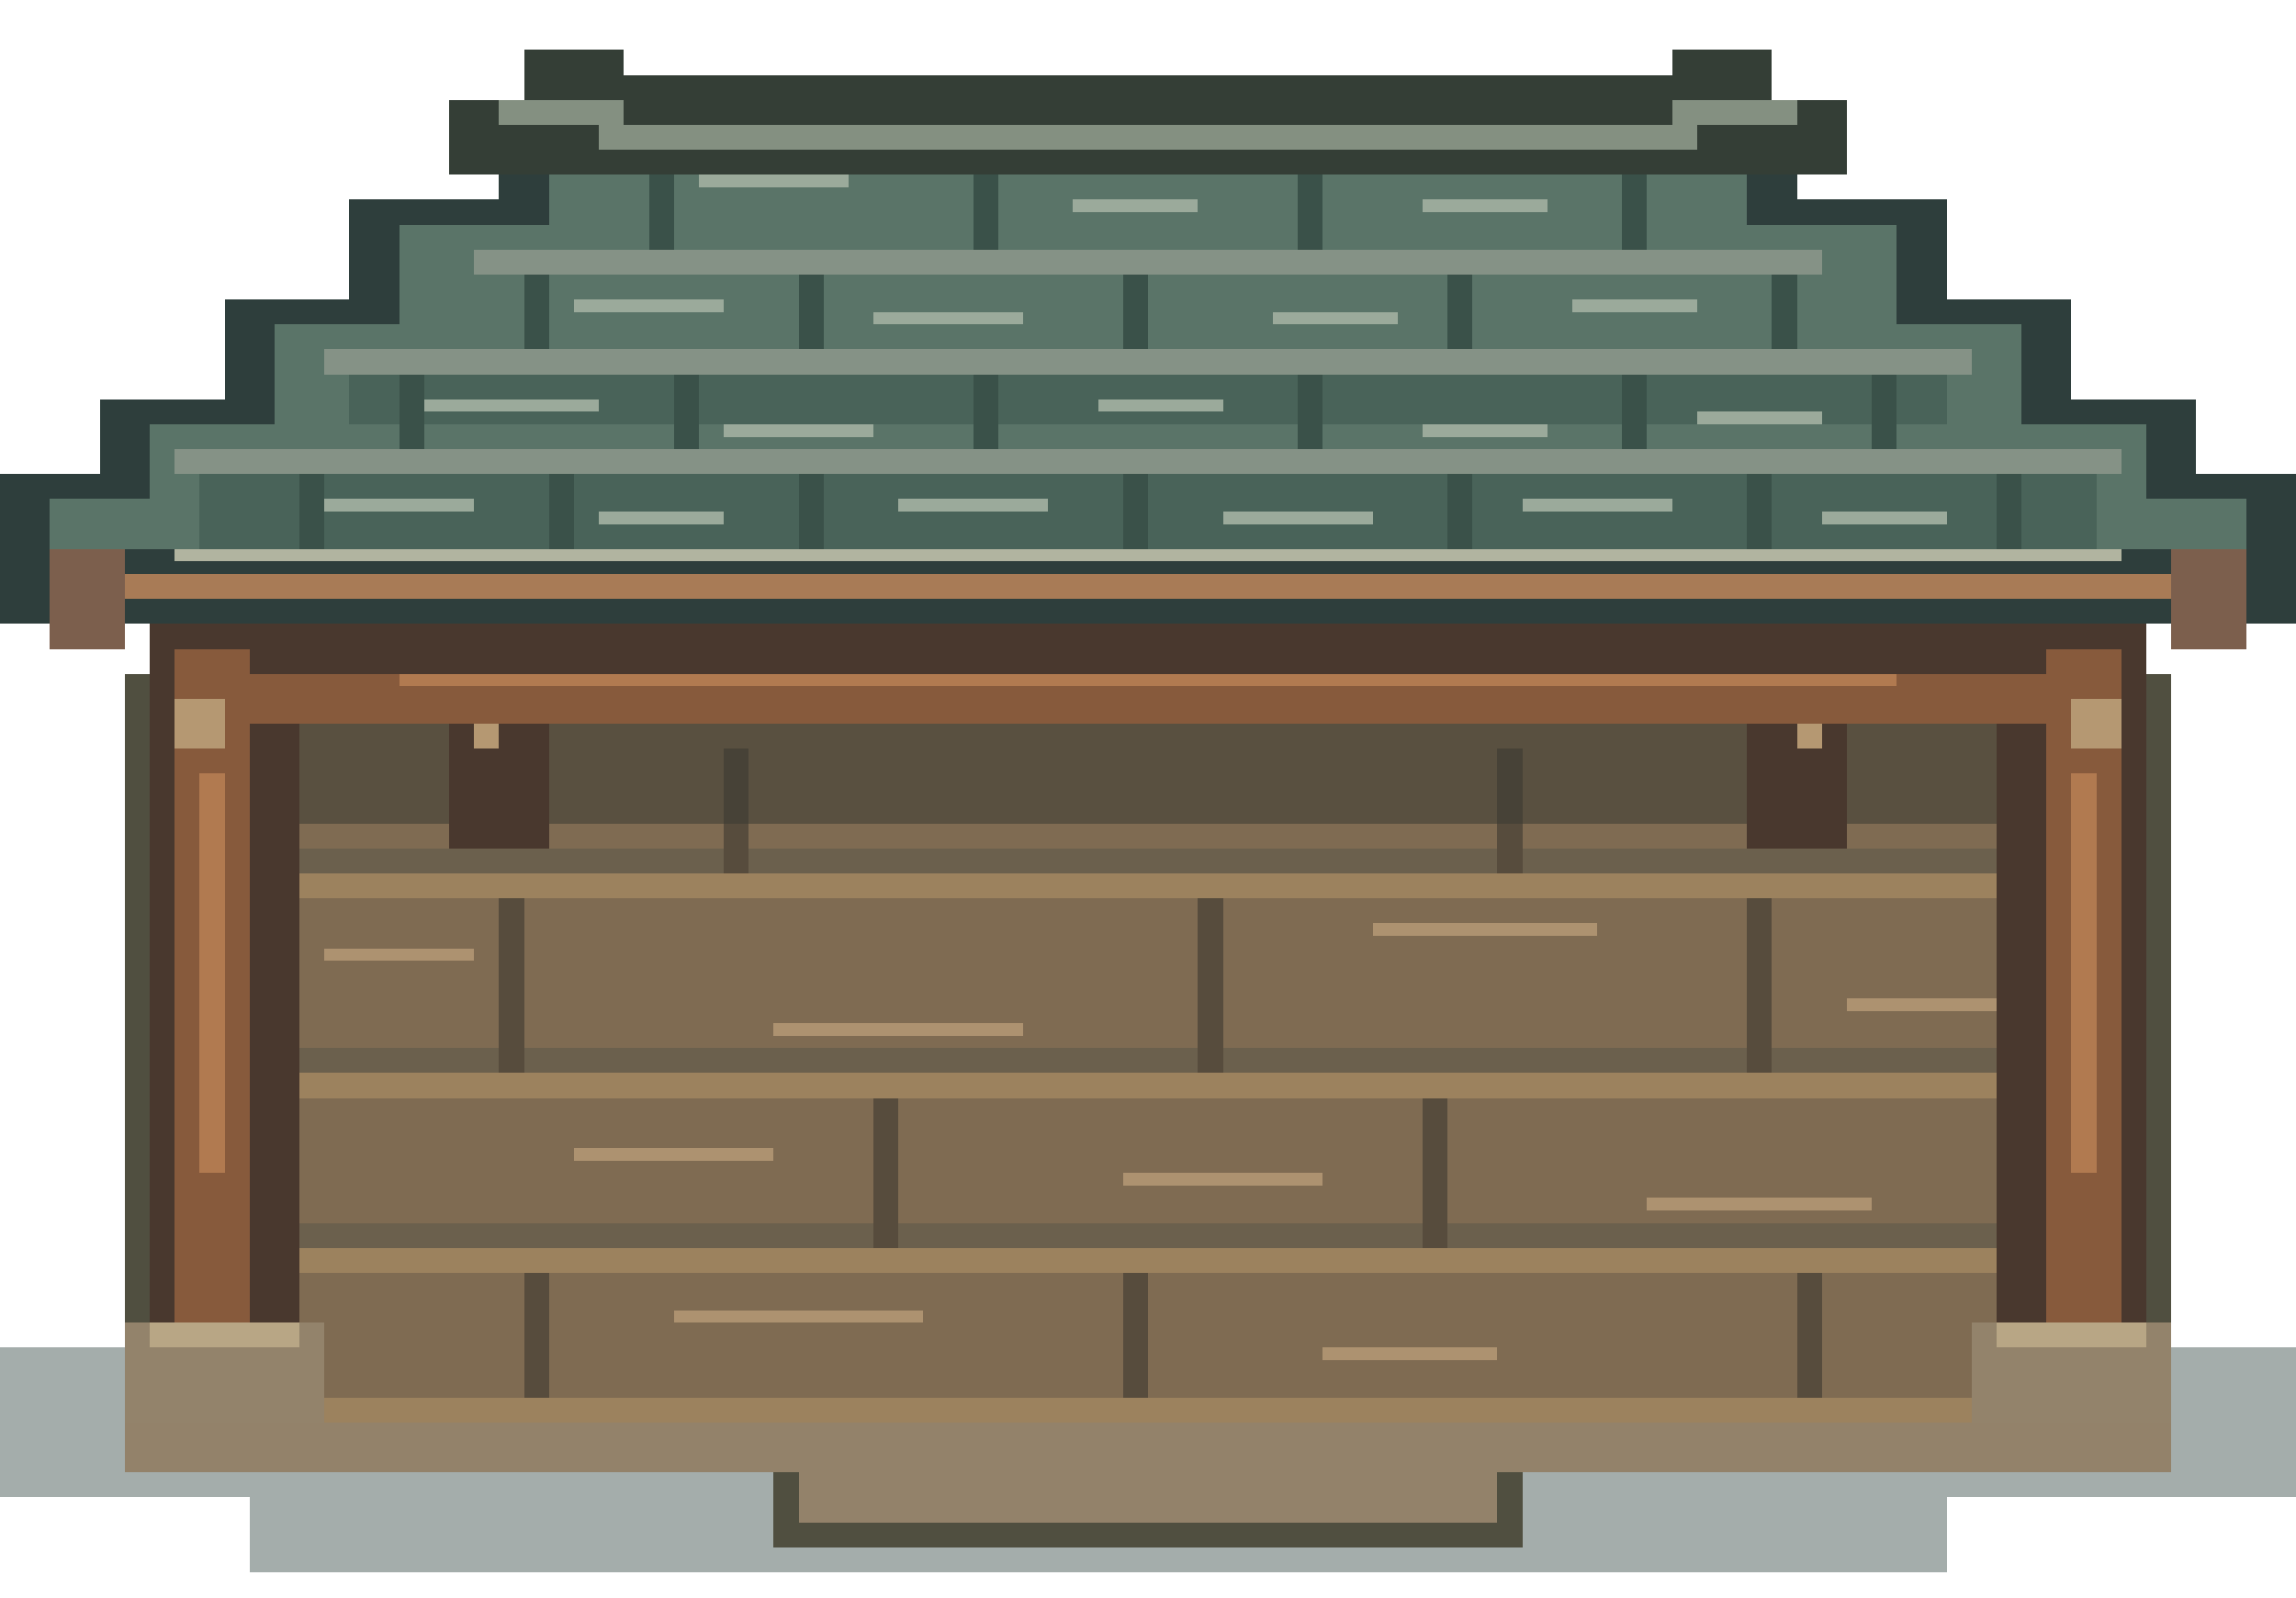
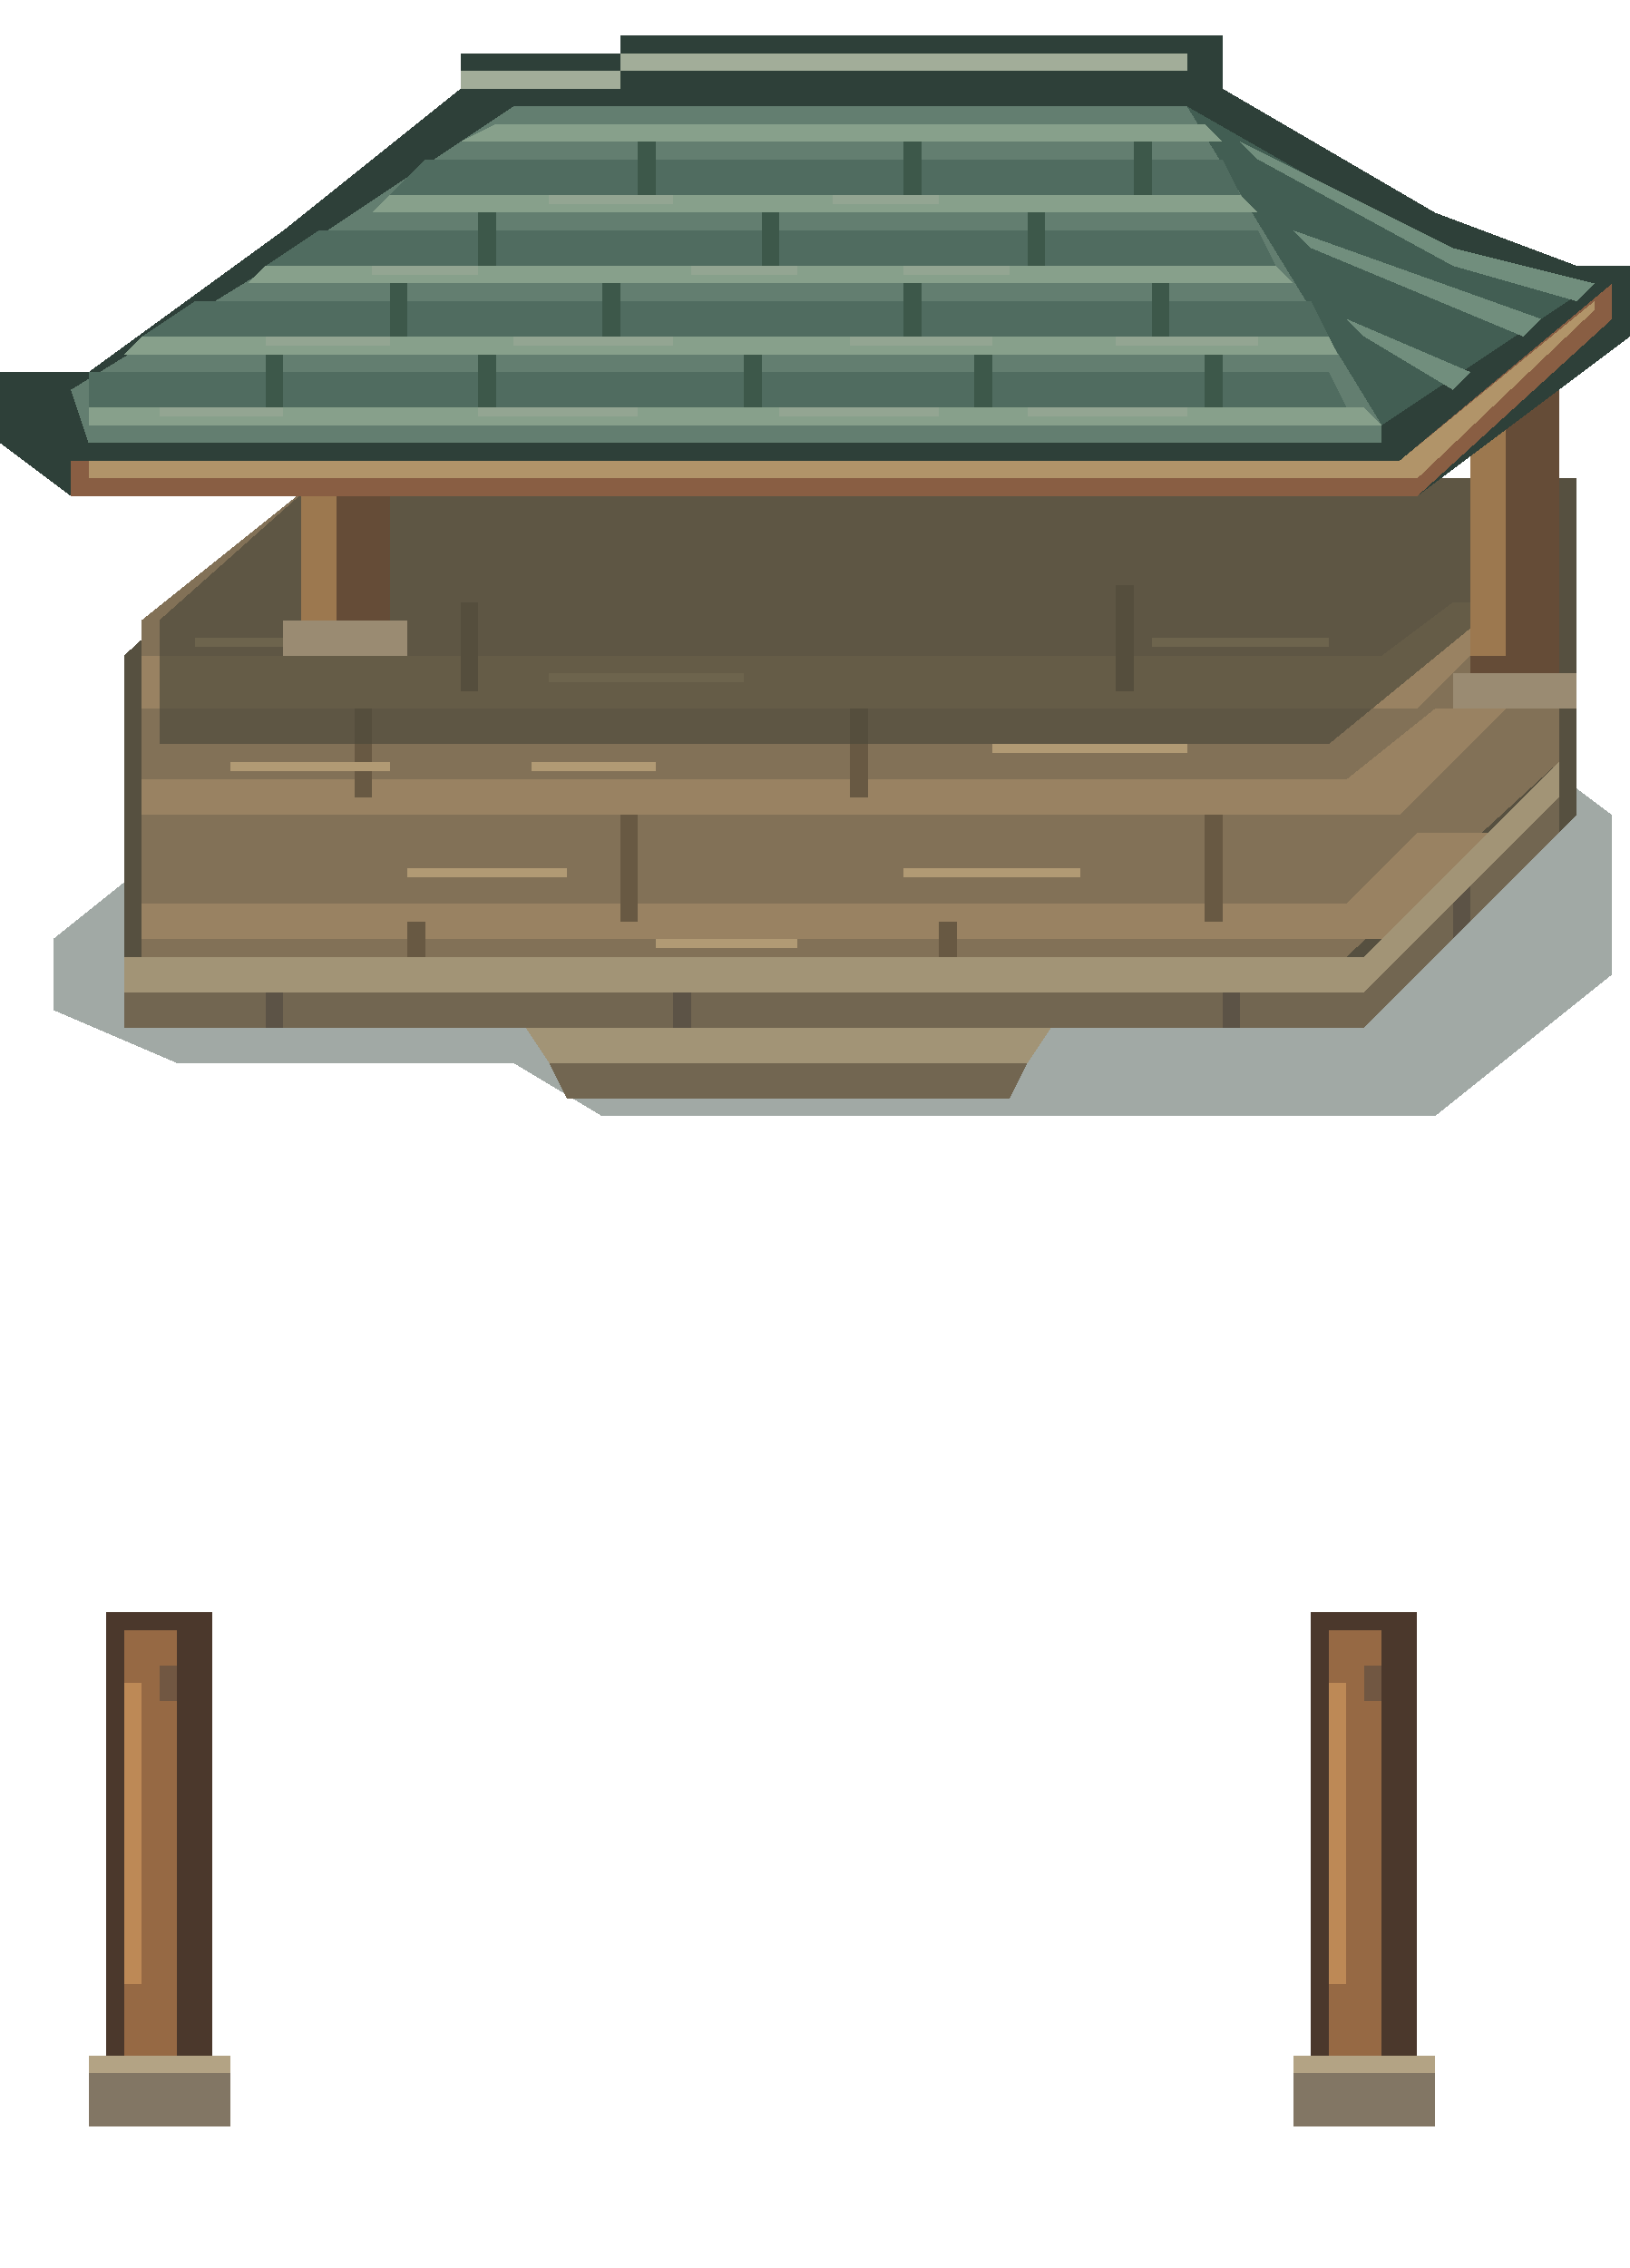
- <svg xmlns="http://www.w3.org/2000/svg" width="92" height="64" viewBox="0 0 92 64" shape-rendering="crispEdges">
-   <path fill="#273c37" fill-opacity=".42" d="M0 54h92v6H78v3H10v-3H0z" />
-   <path fill="#504f40" d="M5 27h82v32H61v3H31v-3H5z" />
-   <path fill="#93826a" d="M5 57h82v2H5zM32 59h28v2H32z" />
-   <path fill="#6b604d" d="M8 25h76v32H8z" />
-   <path fill="#7f6b52" d="M9 29h74v5H9zM9 36h74v6H9zM9 44h74v5H9zM9 51h74v5H9z" />
-   <path fill="#9c825e" d="M9 35h74v1H9zM9 43h74v1H9zM9 50h74v1H9zM9 56h74v1H9z" />
-   <path fill="#574c3d" d="M29 30h1v5h-1zM60 30h1v5h-1zM20 36h1v7h-1zM48 36h1v7h-1zM70 36h1v7h-1zM35 44h1v6h-1zM57 44h1v6h-1zM21 51h1v5h-1zM45 51h1v5h-1zM72 51h1v5h-1z" />
-   <path fill="#ad9270" d="M13 38h6v.5h-6zM31 41h10v.5H31zM55 37h9v.5h-9zM74 40h6v.5h-6zM23 46h8v.5h-8zM45 47h8v.5h-8zM66 48h9v.5h-9zM27 52.5h10v.5H27zM53 54h7v.5h-7z" />
-   <path fill="#3b3a31" fill-opacity=".55" d="M8 25h76v8H8zM8 33h3v22H8zM81 33h3v22h-3z" />
-   <path fill="#49382e" d="M6 22h6v34H6zM80 22h6v34h-6zM18 22h4v12h-4zM70 22h4v12h-4zM8 23h76v5H8z" />
-   <path fill="#875a3c" d="M7 26h3v27H7zM82 26h3v27h-3zM10 27h72v2H10z" />
-   <path fill="#b17a50" d="M8 31h1v16H8zM83 31h1v16h-1zM16 27h60v.5H16z" />
-   <path fill="#93836b" d="M5 53h8v4H5zM79 53h8v4h-8z" />
-   <path fill="#b8a685" d="M6 53h6v1H6zM80 53h6v1h-6z" />
-   <path fill="#b59872" d="M7 28h2v2H7zM83 28h2v2h-2zM19 29h1v1h-1zM72 29h1v1h-1z" />
-   <path fill="#2e3e3c" d="M0 19h4v-3h5v-4h5V8h6V5h52v3h6v4h5v4h5v3h4v6H0z" />
-   <path fill="#5a7468" d="M2 20h4v-3h5v-4h5V9h6V6h48v3h6v4h5v4h5v3h4v2H2z" />
-   <path fill="#496359" d="M14 14h64v3H14zM8 19h76v3H8z" />
-   <path fill="#859286" d="M19 10h54v1H19zM13 14h66v1H13zM7 18h78v1H7z" />
-   <path fill="#3a5149" d="M26 7h1v3h-1zM39 7h1v3h-1zM52 7h1v3h-1zM65 7h1v3h-1zM21 11h1v3h-1zM32 11h1v3h-1zM45 11h1v3h-1zM58 11h1v3h-1zM71 11h1v3h-1zM16 15h1v3h-1zM27 15h1v3h-1zM39 15h1v3h-1zM52 15h1v3h-1zM65 15h1v3h-1zM75 15h1v3h-1zM12 19h1v3h-1zM22 19h1v3h-1zM32 19h1v3h-1zM45 19h1v3h-1zM58 19h1v3h-1zM70 19h1v3h-1zM80 19h1v3h-1z" />
-   <path fill="#9baa9b" d="M28 7h6v.5h-6zM43 8h5v.5h-5zM57 8h5v.5h-5zM23 12h6v.5h-6zM35 12.5h6v.5h-6zM51 12.5h5v.5h-5zM63 12h5v.5h-5zM17 16h7v.5h-7zM29 17h6v.5h-6zM44 16h5v.5h-5zM57 17h5v.5h-5zM68 16.5h5v.5h-5zM13 20h6v.5h-6zM24 20.5h5v.5h-5zM36 20h6v.5h-6zM49 20.5h6v.5h-6zM61 20h6v.5h-6zM73 20.5h5v.5h-5z" />
-   <path fill="#343e36" d="M18 4h3V2h4v1h42V2h4v2h3v3H18z" />
-   <path fill="#849081" d="M20 4h5v1h42V4h5v1h-4v1H24V5h-4z" />
-   <path fill="#a87b56" d="M3 23h86v1H3z" />
-   <path fill="#7c5f4d" d="M2 22h3v4H2zM87 22h3v4h-3z" />
-   <path fill="#b1b4a0" d="M7 22h78v.5H7z" />
+ <svg xmlns="http://www.w3.org/2000/svg" width="92" height="128" viewBox="0 0 92 128" shape-rendering="crispEdges">
+   <path fill="#263830" fill-opacity=".43" d="m3 53 15-12 65-1 8 6v9l-10 8H34l-5-3H10l-7-3z" />
+   <path fill="#565040" d="M7 37 18 27h71v19L77 58H59l-2 4H32l-2-4H7z" />
+   <path fill="#827157" d="M8 35 18 27h70v16L76 54H8z" />
+   <path fill="#998262" d="M8 37h70l4-3h4l-6 6H8z M8 44h68l5-4h4l-6 6H8z M8 51h68l4-4h4l-6 6H8z" />
+   <path fill="#685943" d="M26 34h1v5h-1z M63 33h1v6h-1z M20 40h1v5h-1z M48 40h1v5h-1z M68 46h1v6h-1z M35 46h1v6h-1z M23 52h1v2h-1z M53 52h1v2h-1z" />
+   <path fill="#b19a74" d="M11 36h9v.5h-9z M31 38h11v.5H31z M65 36h10v.5H65z M13 43h9v.5h-9z M30 43h7v.5h-7z M56 42h11v.5H56z M23 49h9v.5h-9z M51 49h10v.5H51z M37 53h8v.5h-8z" />
+   <path fill="#4d493b" fill-opacity=".67" d="m9 35 9-8h68v6L75 42H9z" />
+   <path fill="#a29476" d="M7 54h70l11-11v2L77 56H7z M29 57h31l-2 3H31z" />
+   <path fill="#726651" d="M7 56h70l11-11v2L77 58H7z M31 60h27l-1 2H32z" />
+   <path fill="#5c5346" d="M15 56h1v2h-1z M38 56h1v2h-1z M69 56h1v2h-1z m13-5 1-1v2l-1 1z" />
+   <path fill="#654c37" d="M17 18h5v18h-5z M83 15h5v24h-5z" />
+   <path fill="#9c784f" d="M17 22h2v13h-2z M83 18h2v19h-2z" />
+   <path fill="#9a8b72" d="M16 35h7v2h-7z M82 38h7v2h-7z" />
+   <path fill="#2e4039" d="M0 21h5l11-8 10-8V3h9V2h34v3l12 7 8 3h3v4L80 28H4l-4-3z" />
+   <path fill="#637e70" d="M4 22l13-8L29 6h38l11 16v3H5z" />
+   <path fill="#425e53" d="m67 6 14 8 9 2-12 8z" />
+   <path fill="#87a08b" d="M28 7h40l1 1H26z M22 11h48l1 1H21z M15 15h57l1 1H14z M8 19h67l.5 1H7z M5 23h72l1 1H5z" />
+   <path fill="#506c60" d="M24 9h45l1 2H22z M18 13h53l1 2H15z M11 17h63l1 2H8z M5 21h70l1 2H5z" />
+   <path fill="#3d584a" d="M36 8h1v3h-1z M51 8h1v3h-1z M64 8h1v3h-1z M27 12h1v3h-1z M43 12h1v3h-1z M58 12h1v3h-1z M22 16h1v3h-1z M34 16h1v3h-1z M51 16h1v3h-1z M65 16h1v3h-1z M15 20h1v3h-1z M27 20h1v3h-1z M42 20h1v3h-1z M55 20h1v3h-1z M68 20h1v3h-1z" />
+   <path fill="#93a592" d="M31 11h7v.5h-7z M47 11h6v.5h-6z M21 15h6v.5h-6z M39 15h6v.5h-6z M51 15h6v.5h-6z M15 19h7v.5h-7z M29 19h9v.5h-9z M48 19h8v.5h-8z M63 19h8v.5h-8z M9 23h7v.5H9z M27 23h9v.5h-9z M44 23h9v.5h-9z M58 23h9v.5h-9z" />
+   <path fill="#718e7d" d="m70 8 12 6 8 2-1 1-7-2-11-6z m3 5 14 5-1 1-12-5z m3 5 7 3-1 1-5-3z" />
+   <path fill="#a2ad99" d="M26 4h9V3h32v1H35v1h-9z" />
+   <path fill="#895e43" d="M4 26h75l12-10v2L80 28H4z" />
+   <path fill="#b19469" d="M5 26h74l11-9v.5L80 27H5z" />
+   <g transform="translate(0 64)">
+     <path fill="#4b382c" d="M6 27h6v27H6z M74 27h6v27h-6z" />
+     <path fill="#966944" d="M7 28h3v24H7z M75 28h3v24h-3z" />
+     <path fill="#bd8956" d="M7 31h1v17H7z M75 31h1v17h-1z" />
+     <path fill="#715742" d="M9 30h1v2H9z M77 30h1v2h-1z" />
+     <path fill="#827664" d="M5 52h8v4H5z M73 52h8v4h-8z" />
+     <path fill="#b3a384" d="M5 52h8v1H5z M73 52h8v1h-8z" />
+   </g>
</svg>
